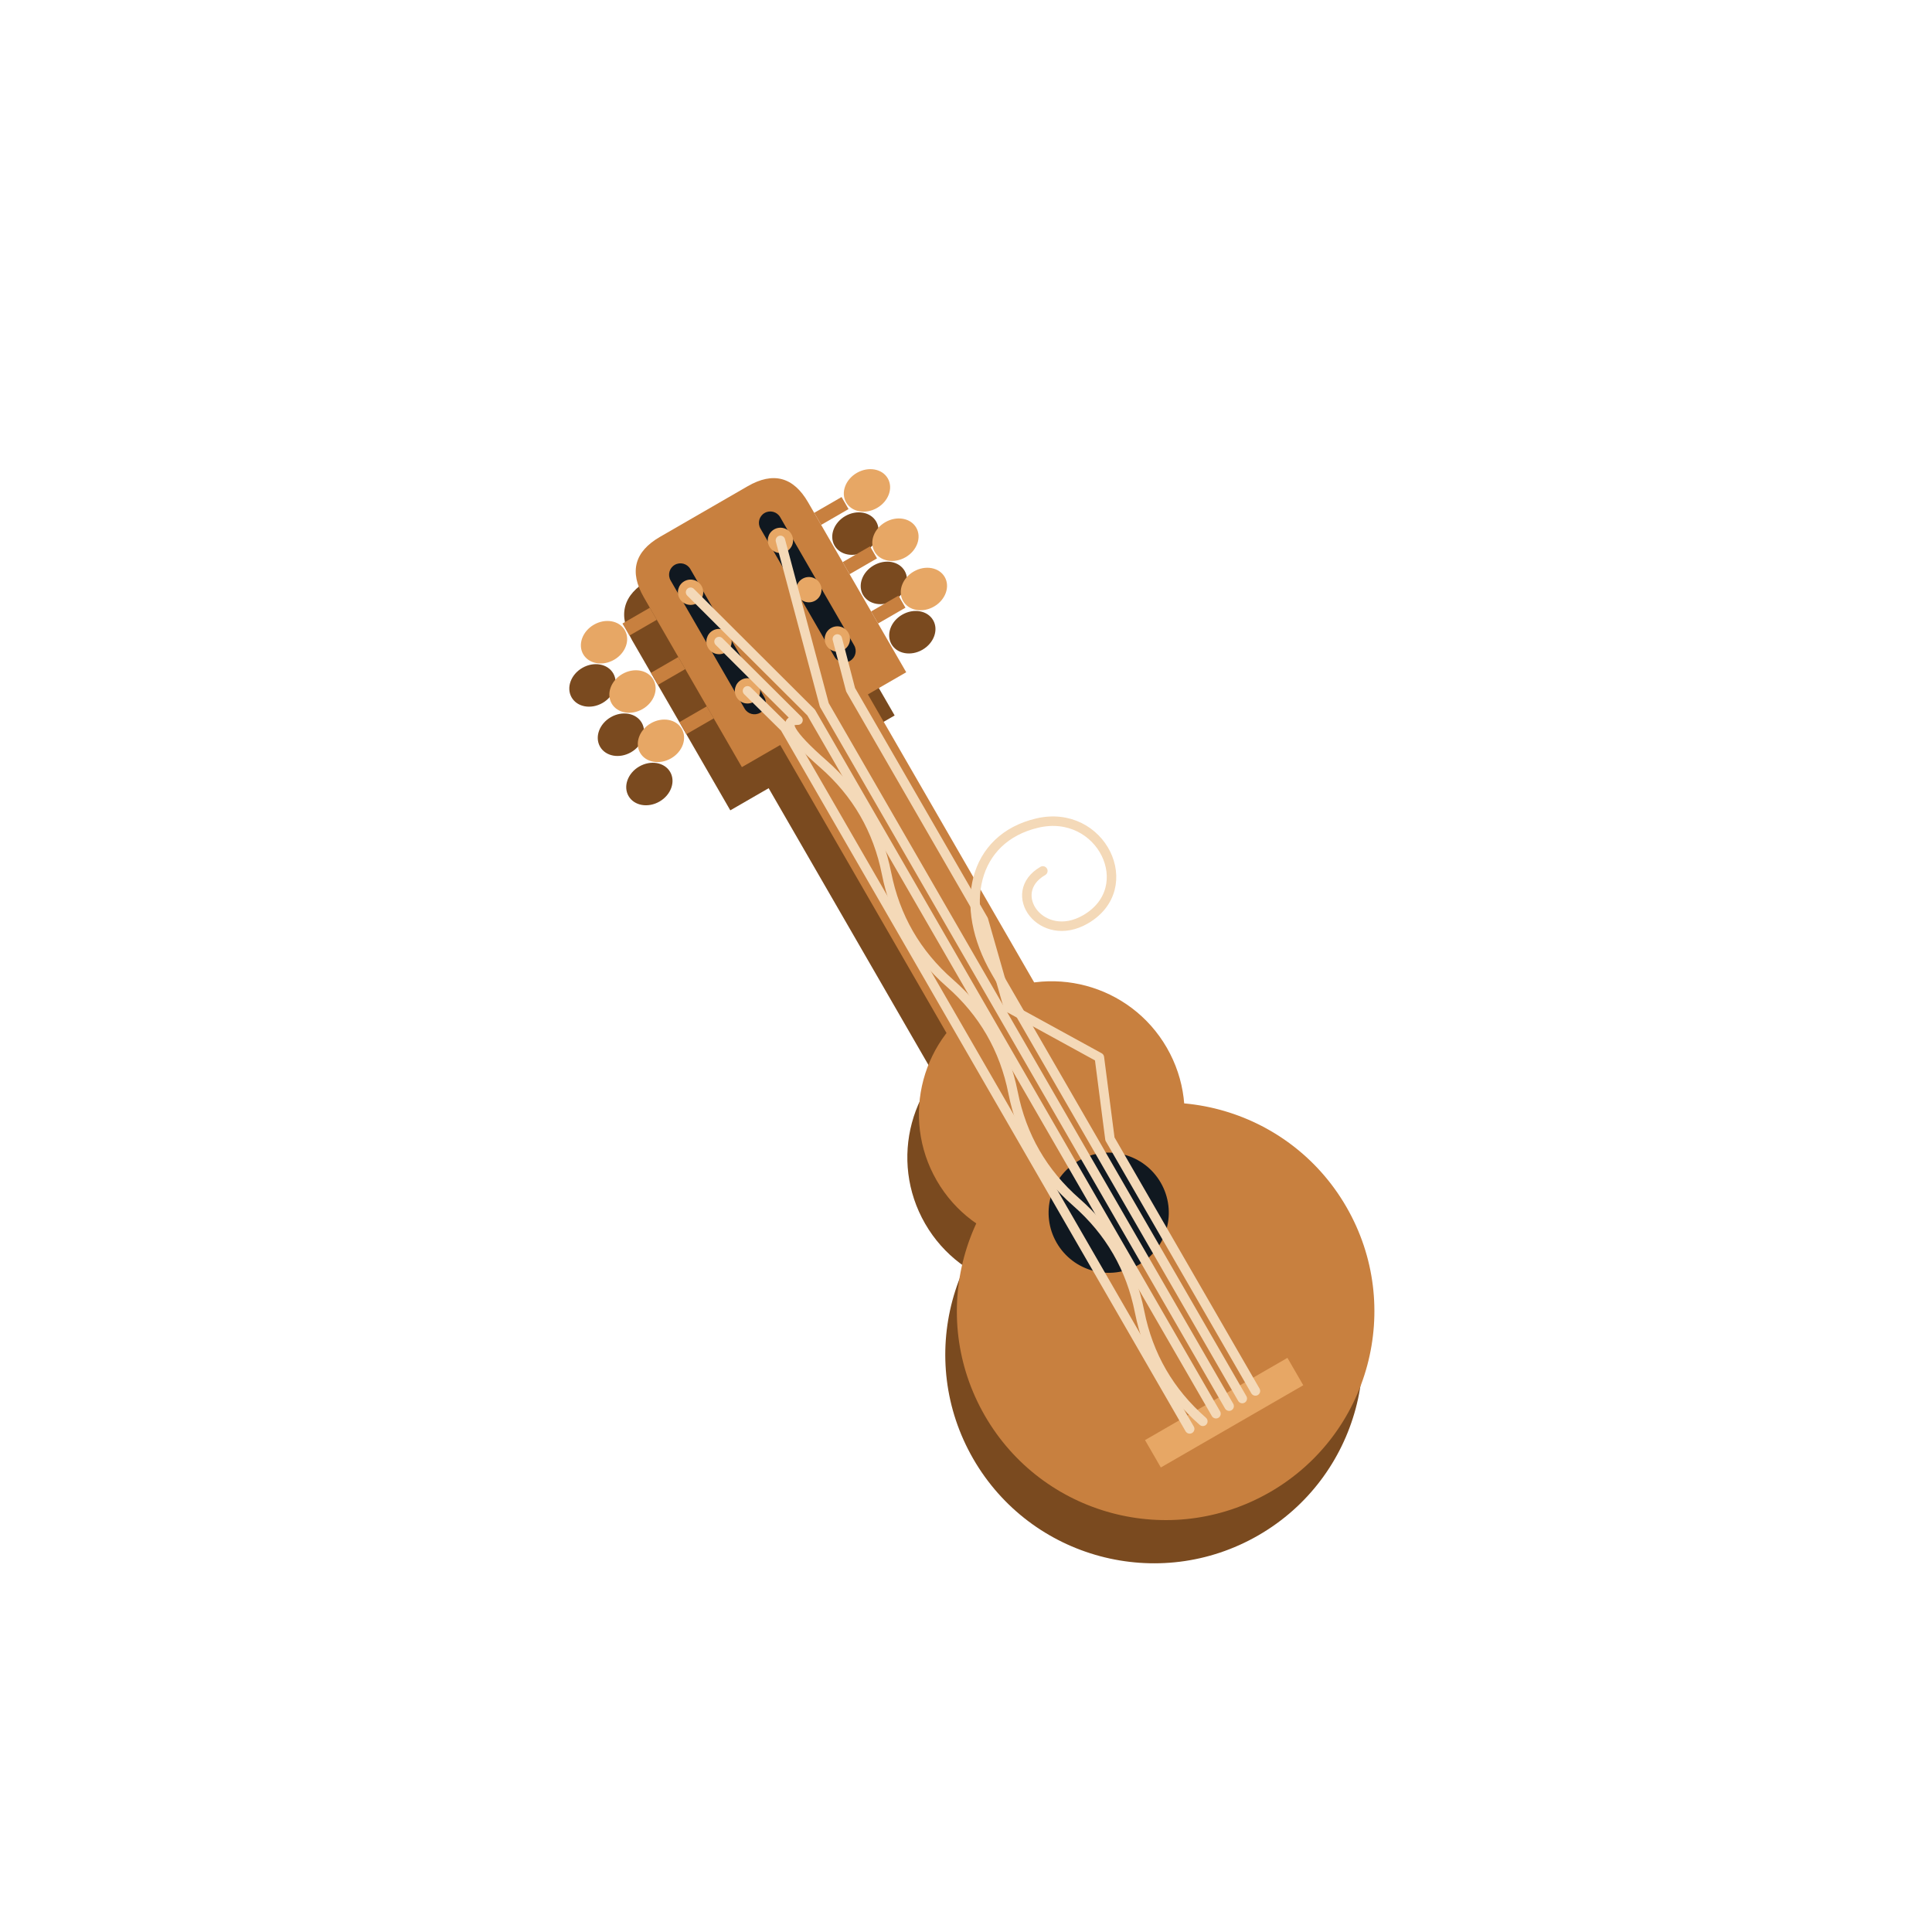
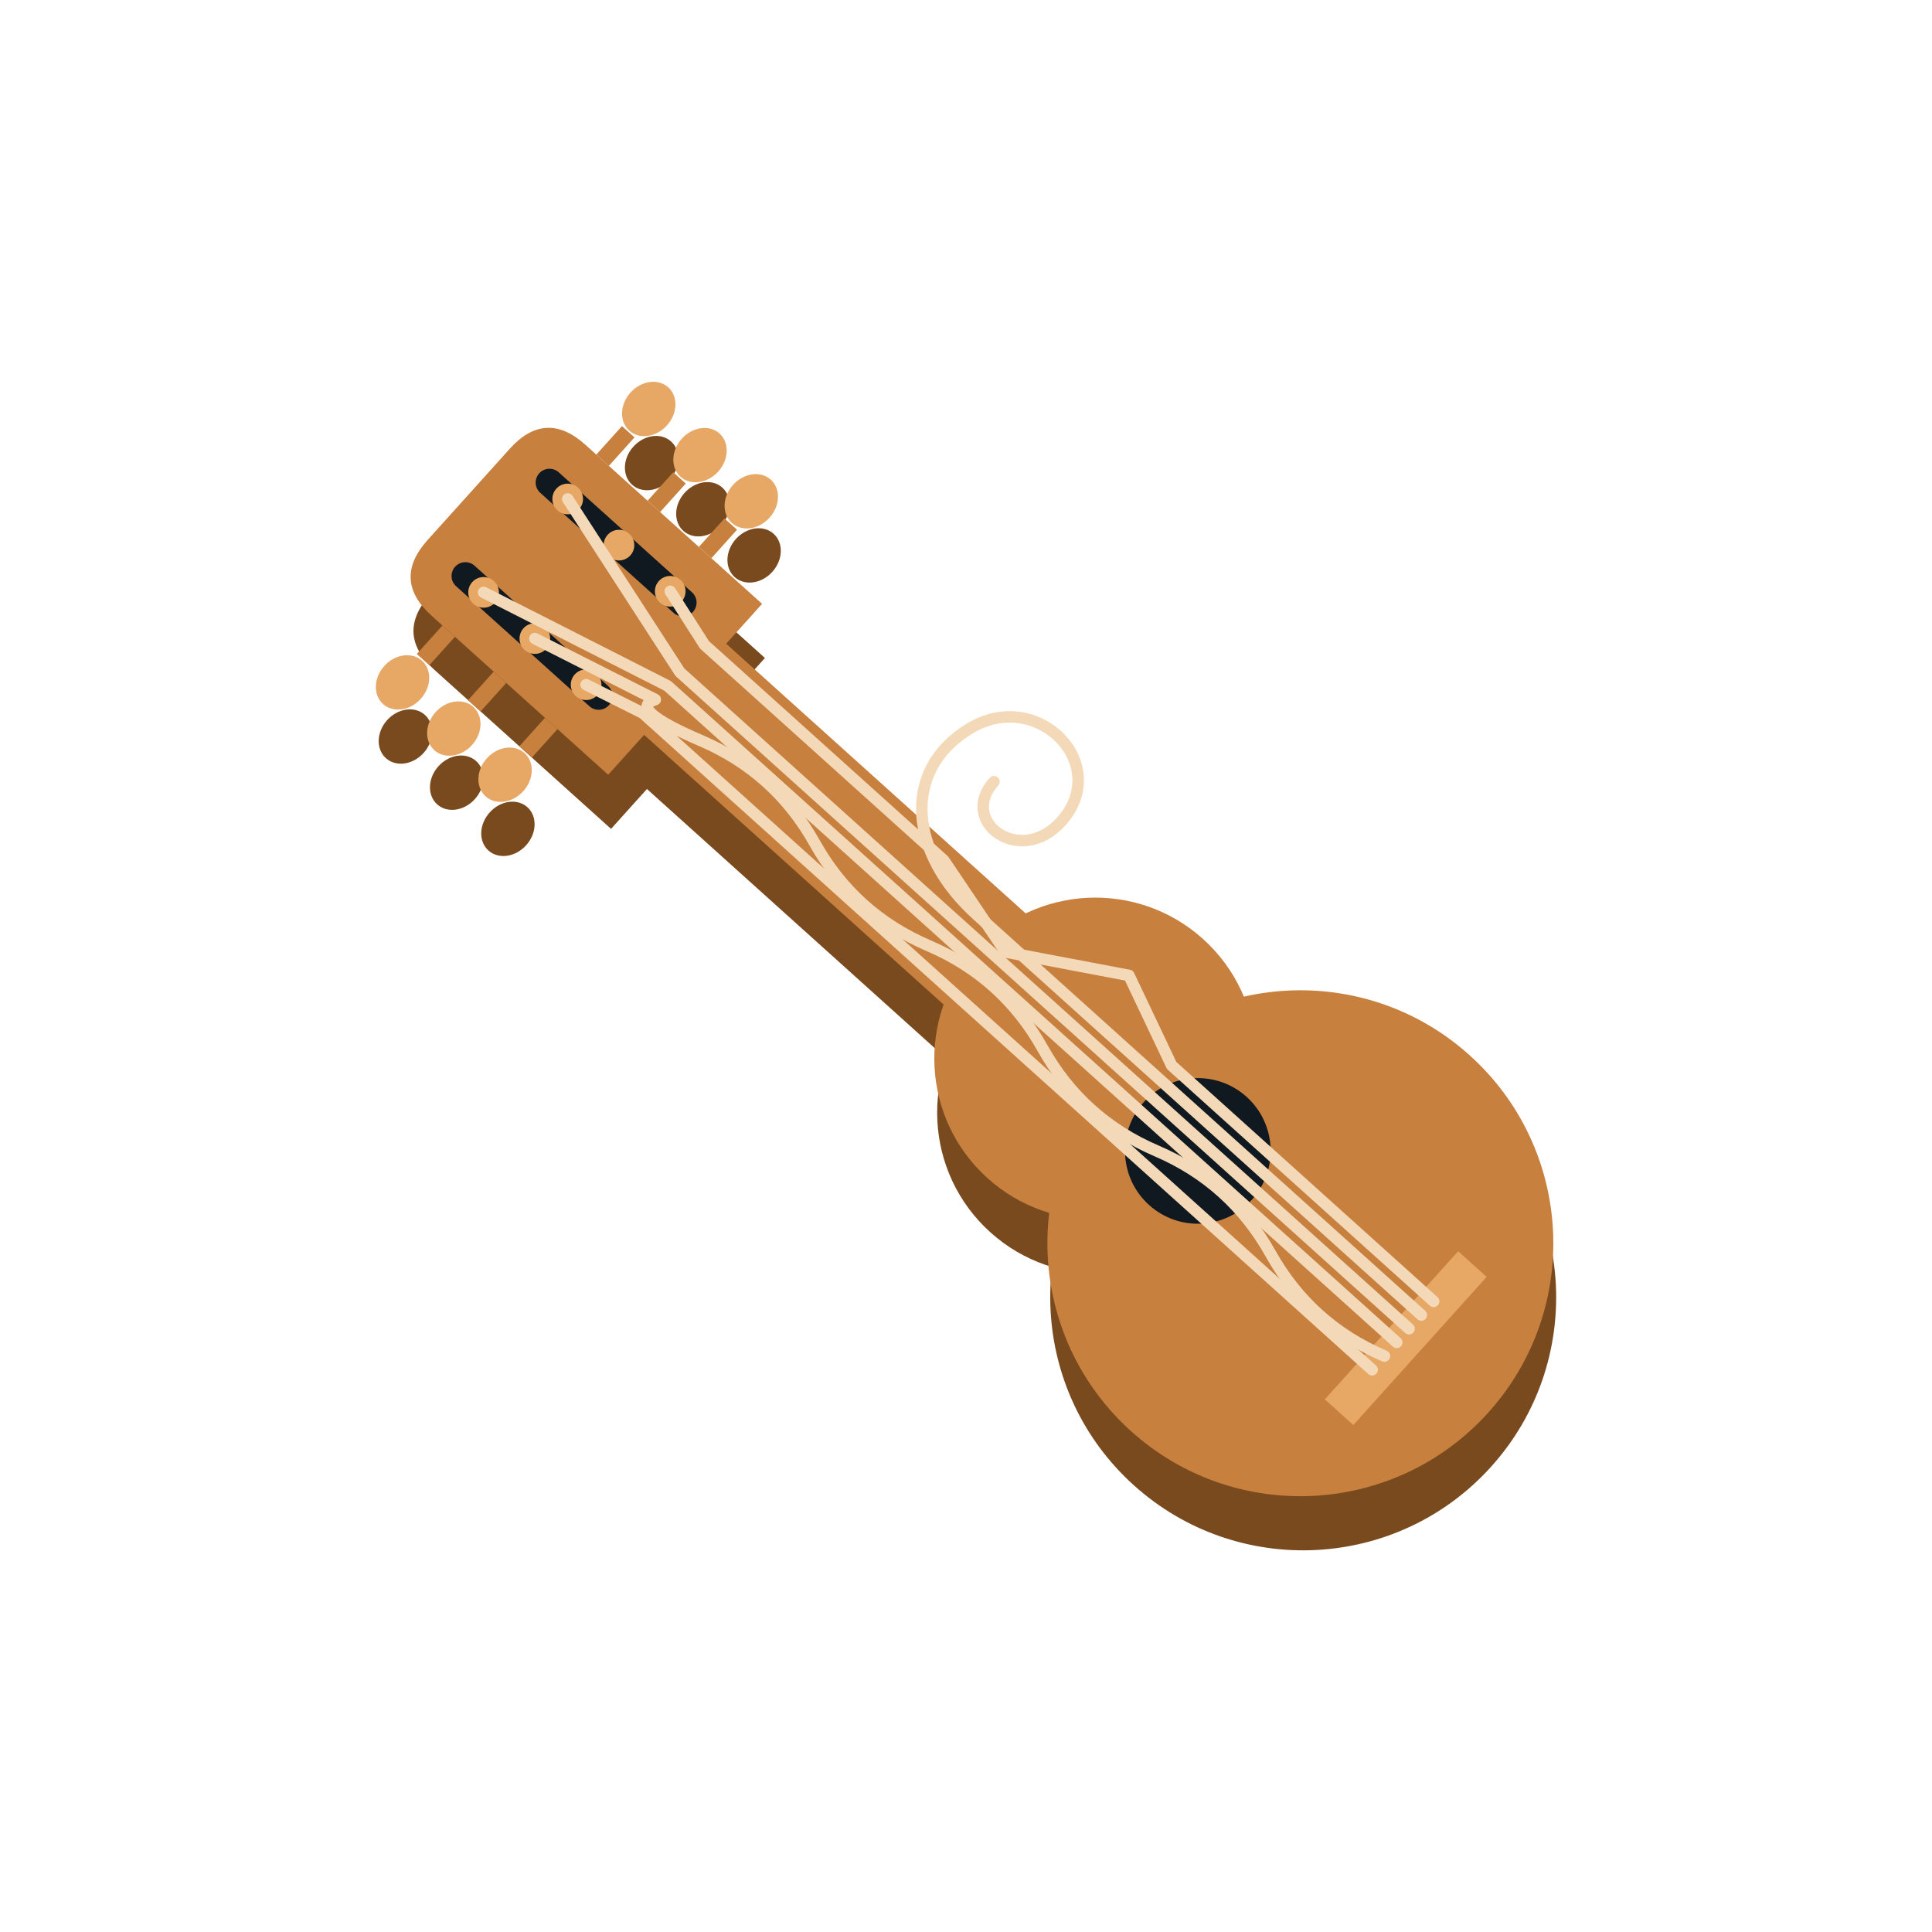
<svg xmlns="http://www.w3.org/2000/svg" viewBox="0 0 108 108" width="432" height="432">
-   <g transform="translate(54 54) scale(.34) translate(-100 -100)">
-     <g transform="translate(6 10) rotate(-30 100 100) scale(1.04) translate(-4.0 -4.0)">
+   <g transform="translate(54 54) scale(.423) translate(-100 -100)">
+     <g transform="translate(5.065 1.39) rotate(-48 100 100) scale(1.013) translate(-1.3 -1.3)">
      <g transform="translate(-5,5)" fill="#7A4A1F" stroke="#7A4A1F" stroke-width="0">
        <path d="M85 44V13Q85 6 92 6H108Q115 6 115 13V44Z" />
        <rect x="92" y="42" width="16" height="64" />
        <circle cx="100" cy="116" r="21" />
        <circle cx="100" cy="152" r="33" />
        <ellipse cx="76" cy="16" rx="3.8" ry="3.2" />
        <ellipse cx="124" cy="16" rx="3.8" ry="3.2" />
        <ellipse cx="76" cy="25" rx="3.8" ry="3.2" />
        <ellipse cx="124" cy="25" rx="3.8" ry="3.2" />
        <ellipse cx="76" cy="34" rx="3.8" ry="3.2" />
        <ellipse cx="124" cy="34" rx="3.8" ry="3.2" />
      </g>
      <g fill="#C8803F">
        <path d="M85 44V13Q85 6 92 6H108Q115 6 115 13V44Z" />
        <rect x="92" y="42" width="16" height="64" />
        <circle cx="100" cy="116" r="21" />
        <circle cx="100" cy="152" r="33" />
      </g>
      <rect x="90" y="11" width="3.6" height="27" rx="1.8" fill="#101820" />
      <rect x="106.4" y="11" width="3.6" height="27" rx="1.8" fill="#101820" />
      <circle cx="91.8" cy="16" r="2" fill="#E7A765" />
      <circle cx="108.2" cy="16" r="2" fill="#E7A765" />
      <circle cx="91.8" cy="25" r="2" fill="#E7A765" />
      <circle cx="108.2" cy="25" r="2" fill="#E7A765" />
      <circle cx="91.8" cy="34" r="2" fill="#E7A765" />
      <circle cx="108.2" cy="34" r="2" fill="#E7A765" />
      <g stroke="#C8803F" stroke-width="2.2">
        <path d="M85 16H80" />
        <path d="M115 16H120" />
        <path d="M85 25H80" />
        <path d="M115 25H120" />
        <path d="M85 34H80" />
        <path d="M115 34H120" />
      </g>
      <g fill="#E7A765">
        <ellipse cx="76" cy="16" rx="3.8" ry="3.2" />
        <ellipse cx="124" cy="16" rx="3.8" ry="3.2" />
        <ellipse cx="76" cy="25" rx="3.8" ry="3.2" />
        <ellipse cx="124" cy="25" rx="3.8" ry="3.2" />
        <ellipse cx="76" cy="34" rx="3.8" ry="3.2" />
        <ellipse cx="124" cy="34" rx="3.8" ry="3.2" />
      </g>
      <circle cx="100" cy="134" r="9.5" fill="#101820" />
      <rect x="87" y="168" width="26" height="5" fill="#E7A765" />
      <g fill="none" stroke="#F4D9B8" stroke-width="1.5" stroke-linecap="round" stroke-linejoin="round">
        <path d="M94 170V42L91.8 34" />
        <path d="M96.4 170q-3.4 -10 0 -20t0 -20t0 -20t0 -20t0 -20t0 -20t0 -8L91.8 25" />
        <path d="M98.8 170V42L91.8 16" />
        <path d="M101.2 170V42L108.2 16" />
        <path d="M103.6 170V92C103.6 80 111 72 121 75C131 78 130 92 120 92C112 92 111 82 118 82" />
        <path d="M106 170V124L111 112L102.5 98L106 84V42L108.2 34" />
      </g>
    </g>
  </g>
</svg>
